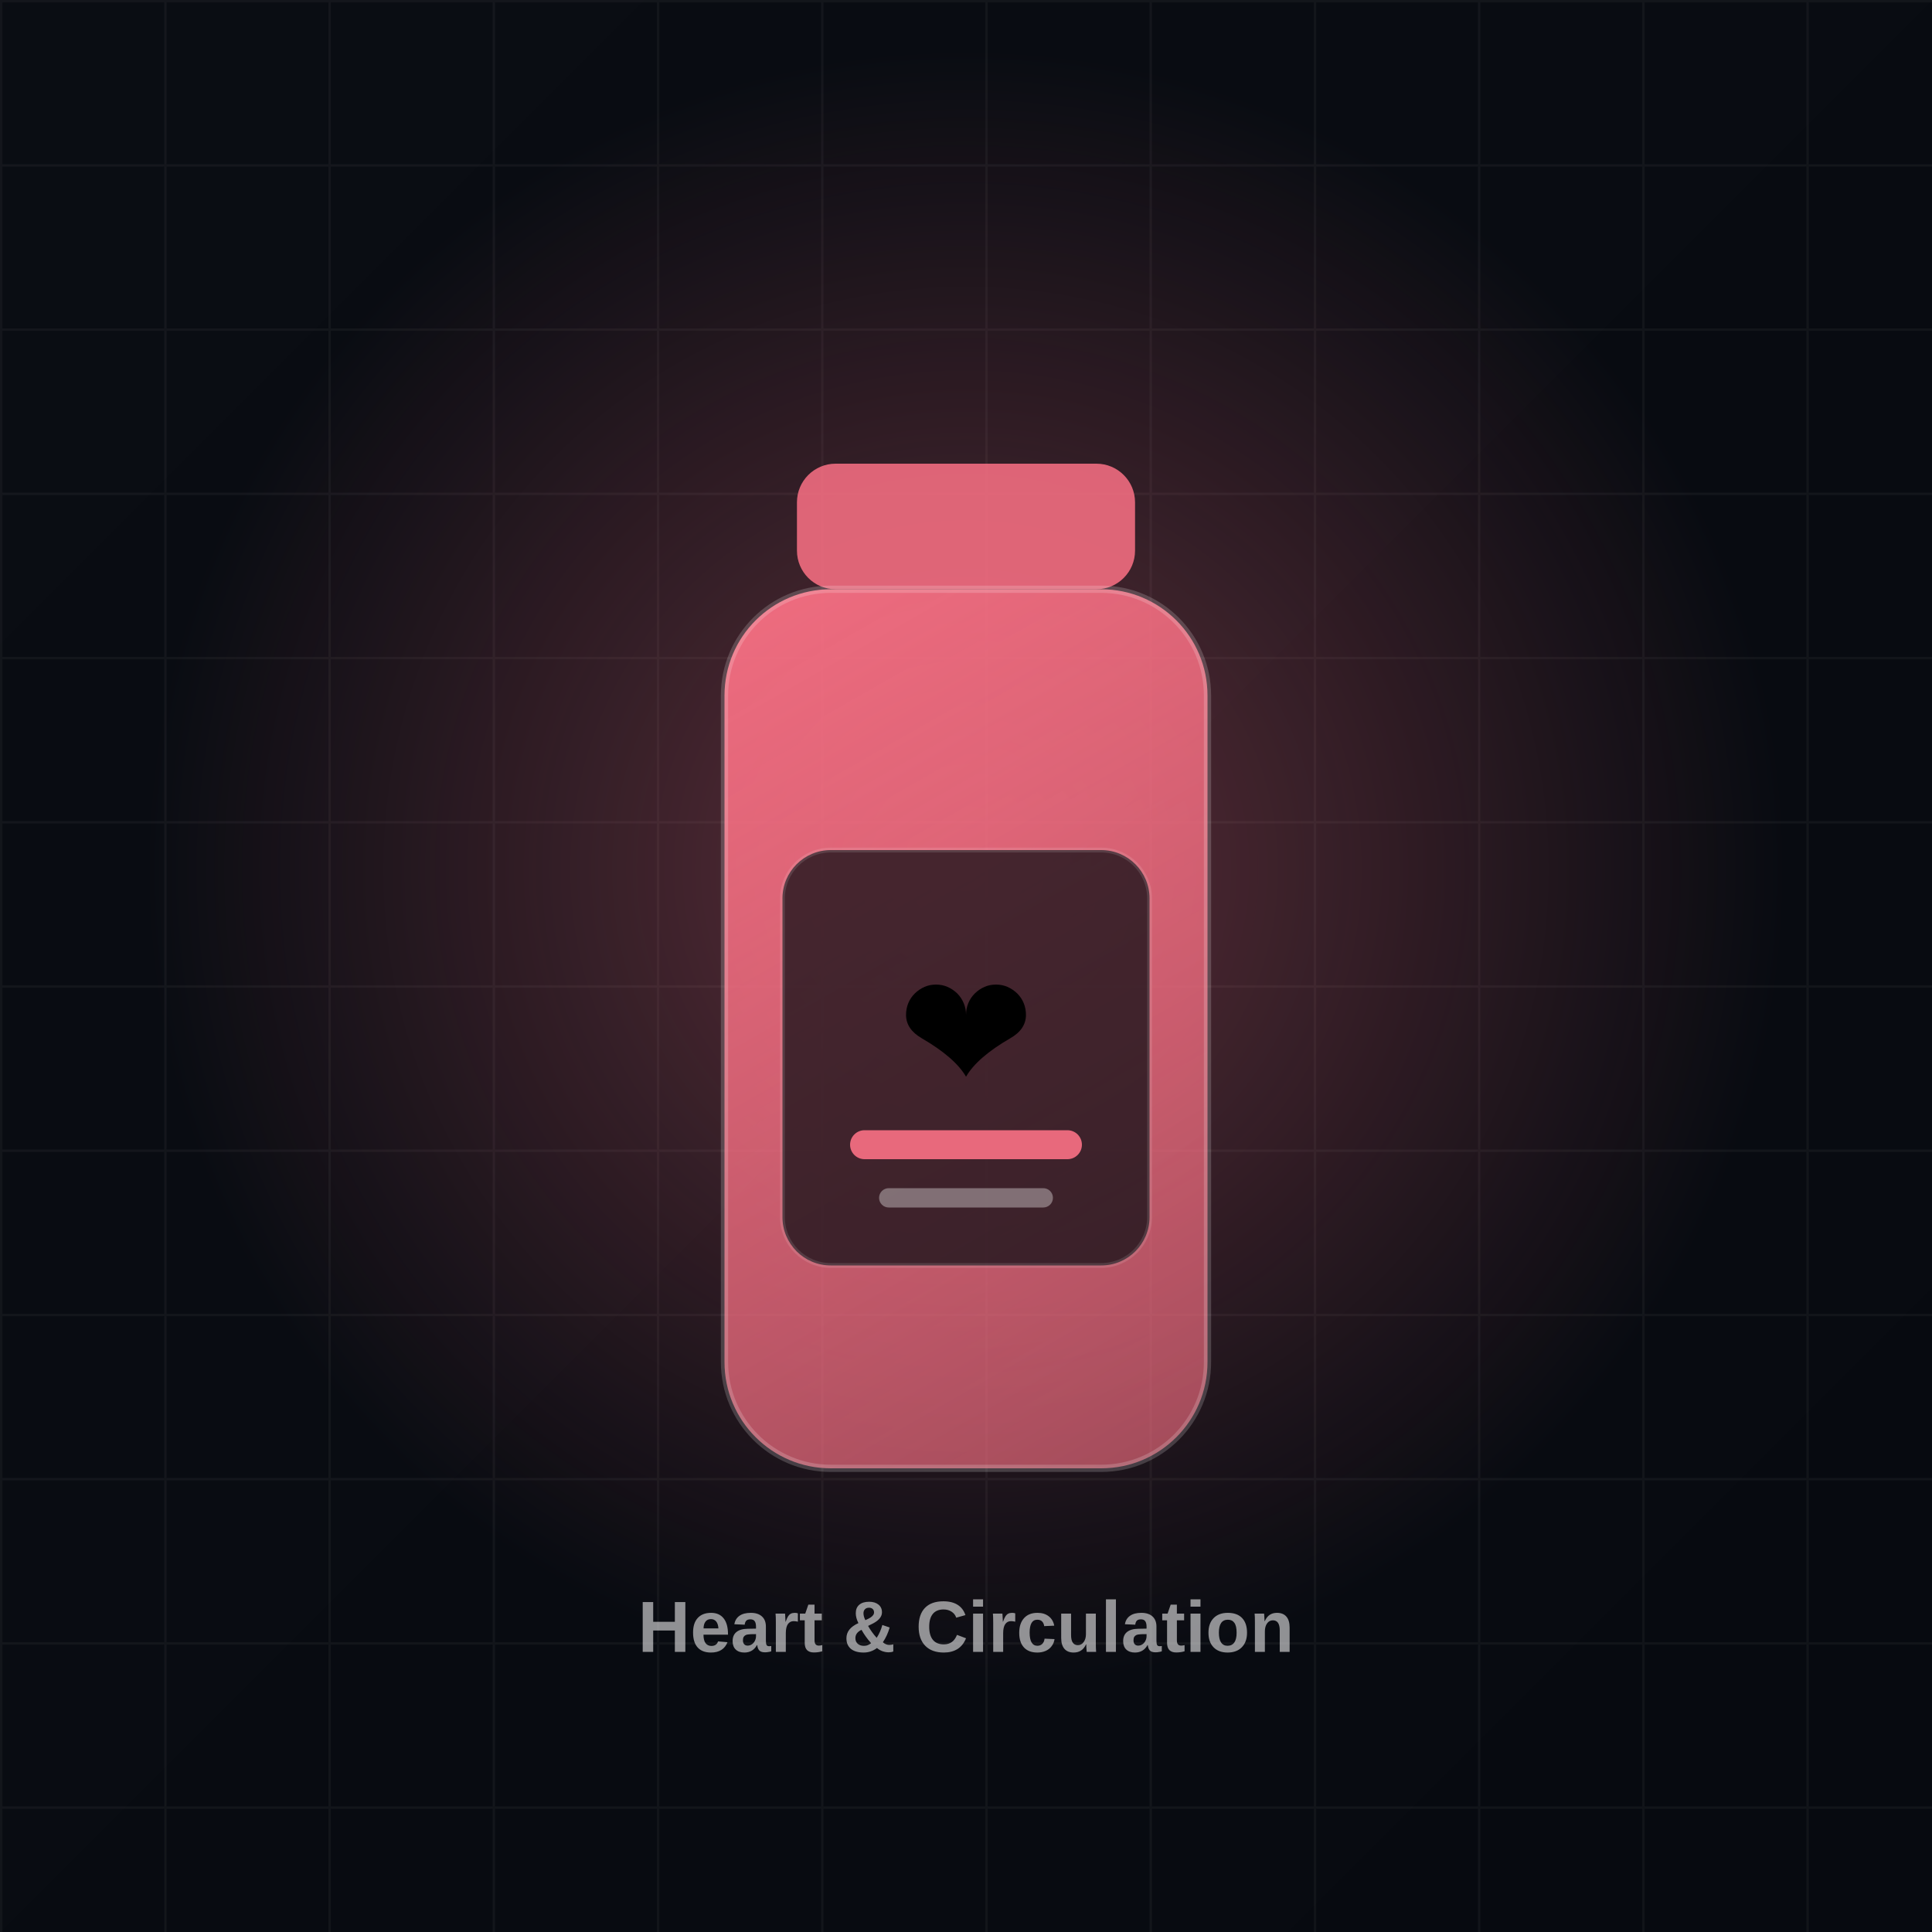
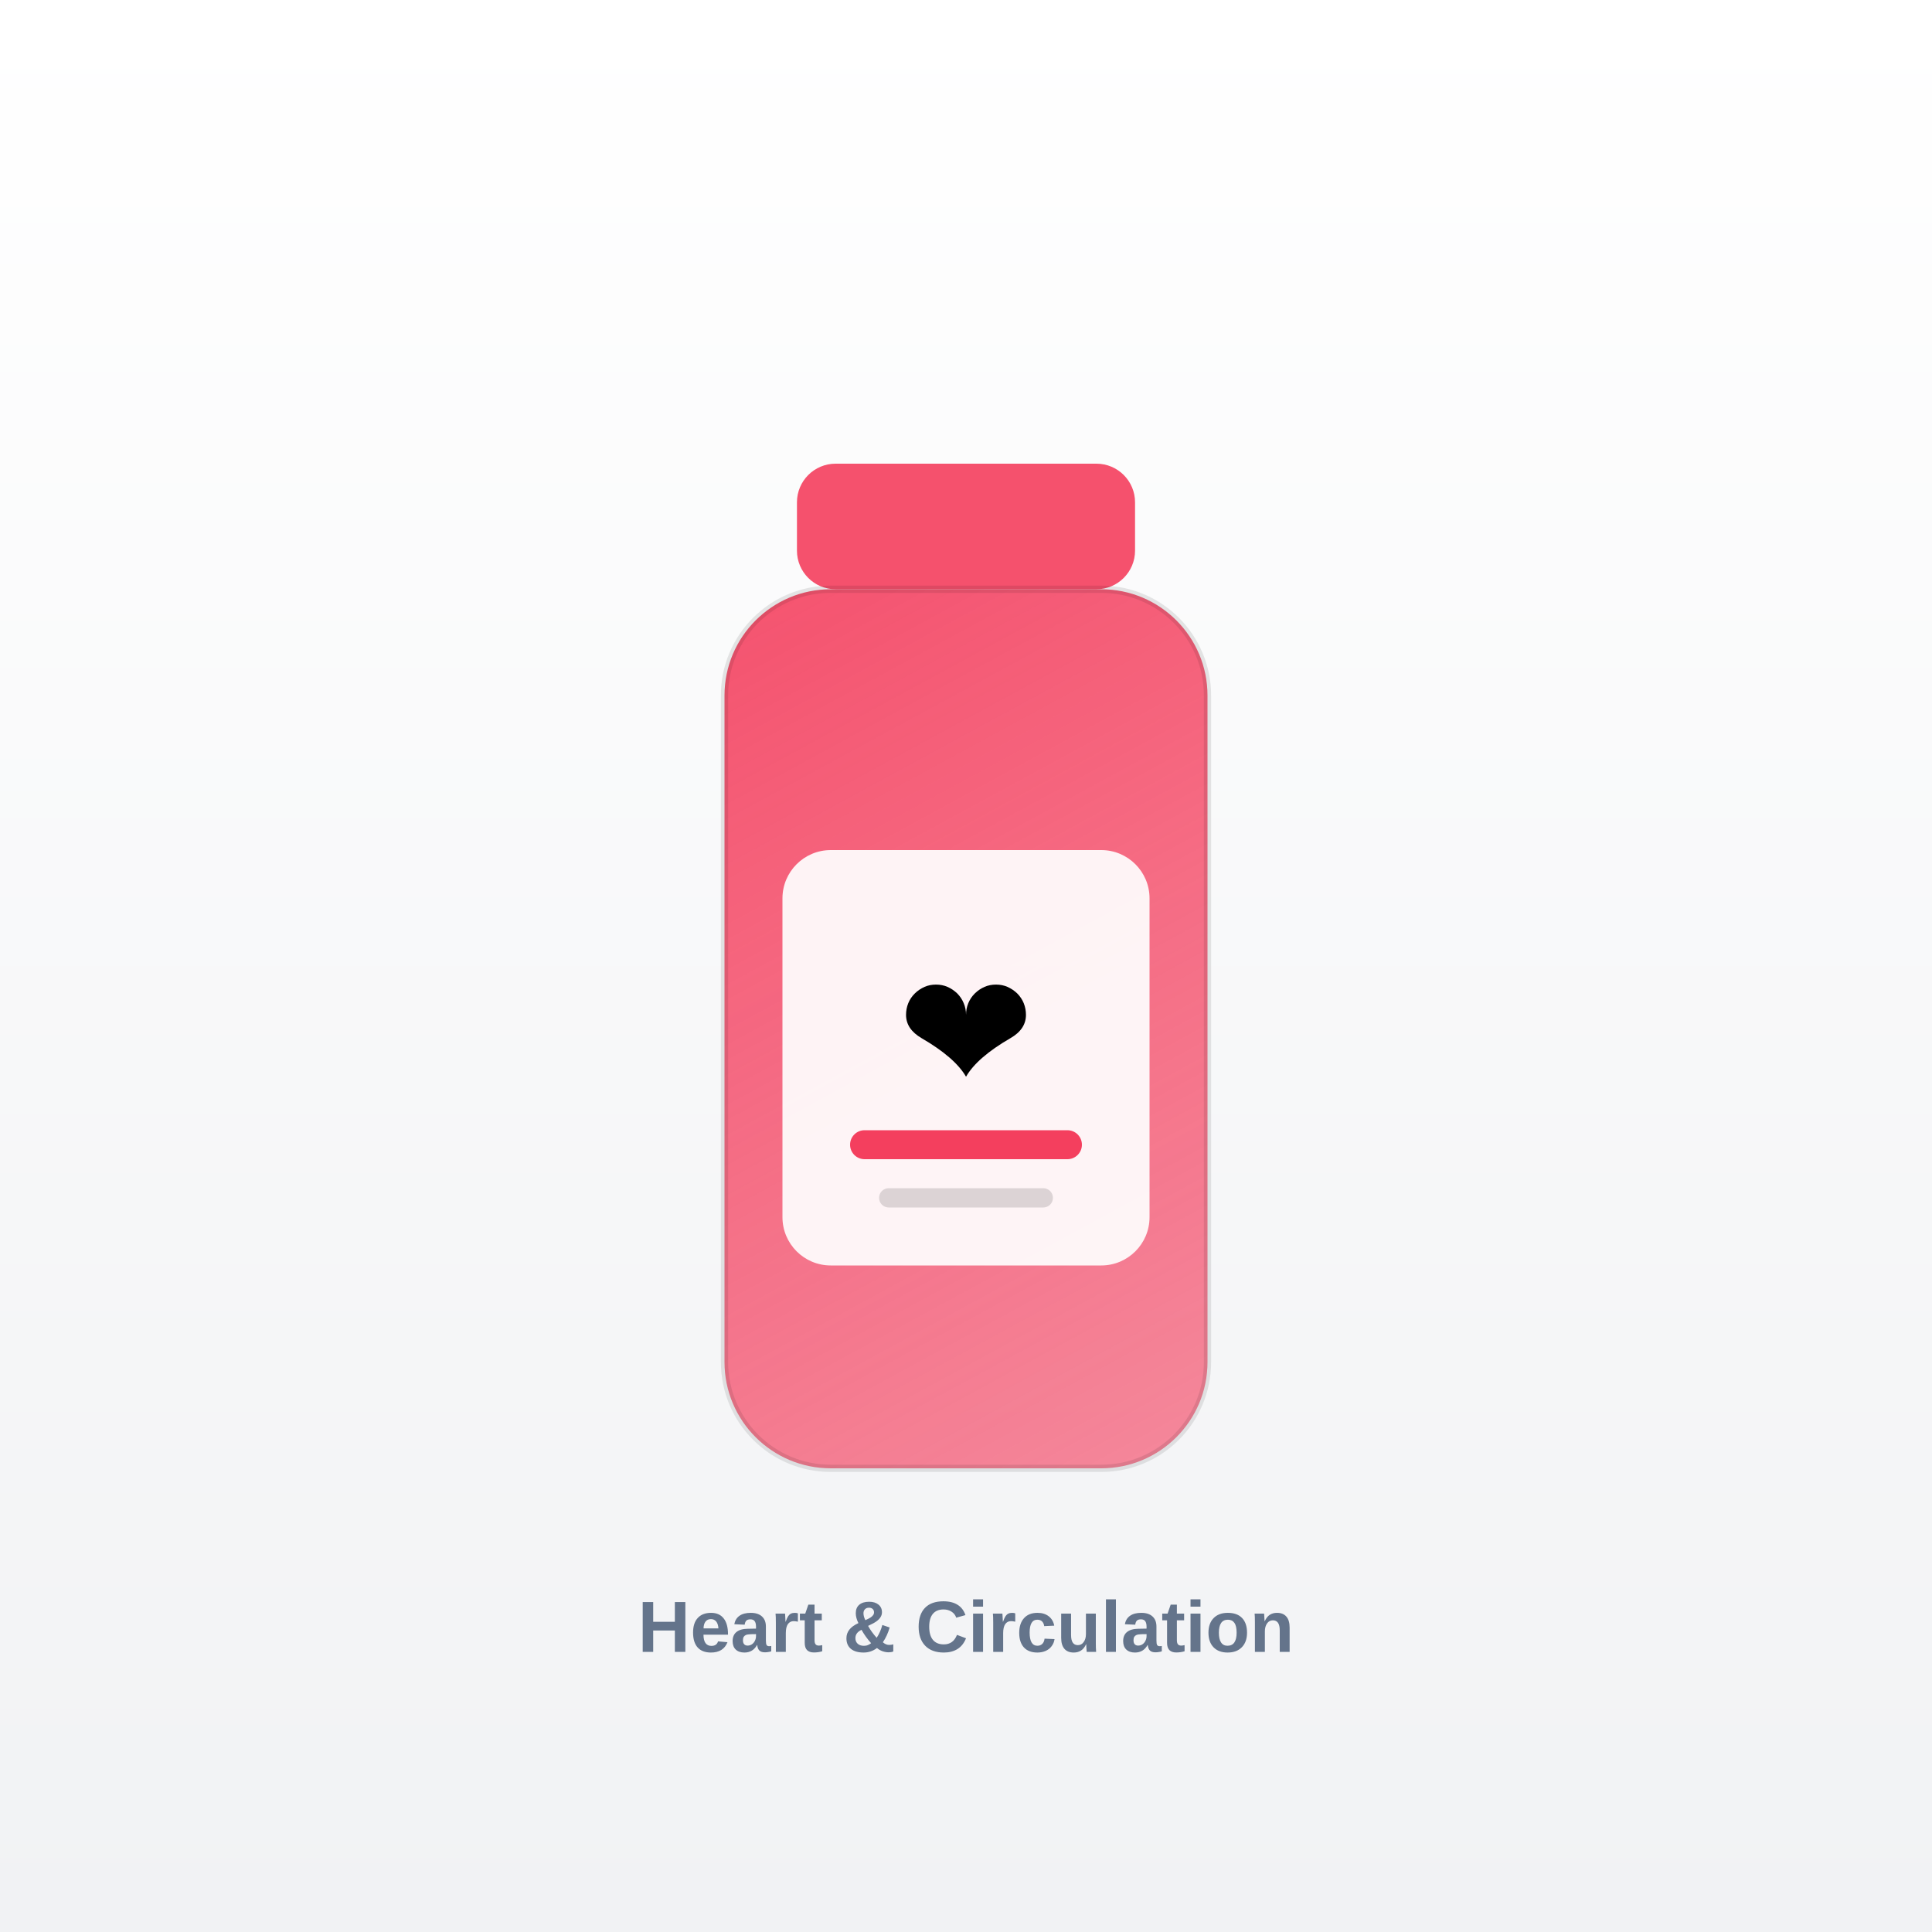
<svg xmlns="http://www.w3.org/2000/svg" viewBox="0 0 400 400" width="400" height="400">
  <defs>
-     <linearGradient id="bg" x1="0" y1="0" x2="400" y2="400" gradientUnits="userSpaceOnUse">
-       <stop offset="0" stop-color="#0a0d13" />
-       <stop offset="1" stop-color="#070a10" />
+     <linearGradient id="bg" x1="0" y1="0" x2="0" y2="400" gradientUnits="userSpaceOnUse">
+       <stop offset="0" stop-color="#ffffff" />
+       <stop offset="1" stop-color="#f1f2f4" />
    </linearGradient>
-     <linearGradient id="jar" x1="140" y1="120" x2="260" y2="330" gradientUnits="userSpaceOnUse">
-       <stop offset="0" stop-color="#fb7185" stop-opacity="0.95" />
-       <stop offset="1" stop-color="#fb7185" stop-opacity="0.55" />
+     <linearGradient id="jar" x1="150" y1="120" x2="250" y2="304" gradientUnits="userSpaceOnUse">
+       <stop offset="0" stop-color="#f43f5e" stop-opacity="0.9" />
+       <stop offset="1" stop-color="#f43f5e" stop-opacity="0.6" />
    </linearGradient>
-     <radialGradient id="glow" cx="200" cy="180" r="170" gradientUnits="userSpaceOnUse">
-       <stop offset="0" stop-color="#fb7185" stop-opacity="0.35" />
-       <stop offset="1" stop-color="#fb7185" stop-opacity="0" />
-     </radialGradient>
-     <pattern id="grid" width="34" height="34" patternUnits="userSpaceOnUse">
-       <path d="M34 0H0V34" fill="none" stroke="#ffffff" stroke-opacity="0.04" stroke-width="1" />
-     </pattern>
  </defs>
  <rect width="400" height="400" fill="url(#bg)" />
-   <rect width="400" height="400" fill="url(#grid)" />
-   <rect width="400" height="400" fill="url(#glow)" />
-   <rect x="165" y="96" width="70" height="26" rx="8" fill="#fb7185" fill-opacity="0.85" />
+   <rect x="165" y="96" width="70" height="26" rx="8" fill="#f43f5e" fill-opacity="0.9" />
  <rect x="150" y="122" width="100" height="182" rx="22" fill="url(#jar)" />
-   <rect x="150" y="122" width="100" height="182" rx="22" fill="none" stroke="#ffffff" stroke-opacity="0.18" stroke-width="1.5" />
-   <rect x="162" y="176" width="76" height="86" rx="10" fill="#0a0d13" fill-opacity="0.72" />
-   <rect x="162" y="176" width="76" height="86" rx="10" fill="none" stroke="#ffffff" stroke-opacity="0.12" />
+   <rect x="150" y="122" width="100" height="182" rx="22" fill="none" stroke="#00000018" stroke-width="1.5" />
+   <rect x="162" y="176" width="76" height="86" rx="10" fill="#ffffff" fill-opacity="0.92" />
  <text x="200" y="214" font-size="34" text-anchor="middle" dominant-baseline="central">❤️</text>
-   <rect x="176" y="234" width="48" height="6" rx="3" fill="#fb7185" fill-opacity="0.9" />
-   <rect x="182" y="246" width="36" height="4" rx="2" fill="#ffffff" fill-opacity="0.35" />
-   <text x="200" y="342" font-size="15" font-family="Arial, sans-serif" font-weight="600" fill="#ffffff" fill-opacity="0.55" text-anchor="middle">Heart &amp; Circulation</text>
+   <rect x="176" y="234" width="48" height="6" rx="3" fill="#f43f5e" />
+   <rect x="182" y="246" width="36" height="4" rx="2" fill="#00000022" />
+   <text x="200" y="342" font-size="15" font-family="Arial, sans-serif" font-weight="600" fill="#64748b" text-anchor="middle">Heart &amp; Circulation</text>
</svg>
